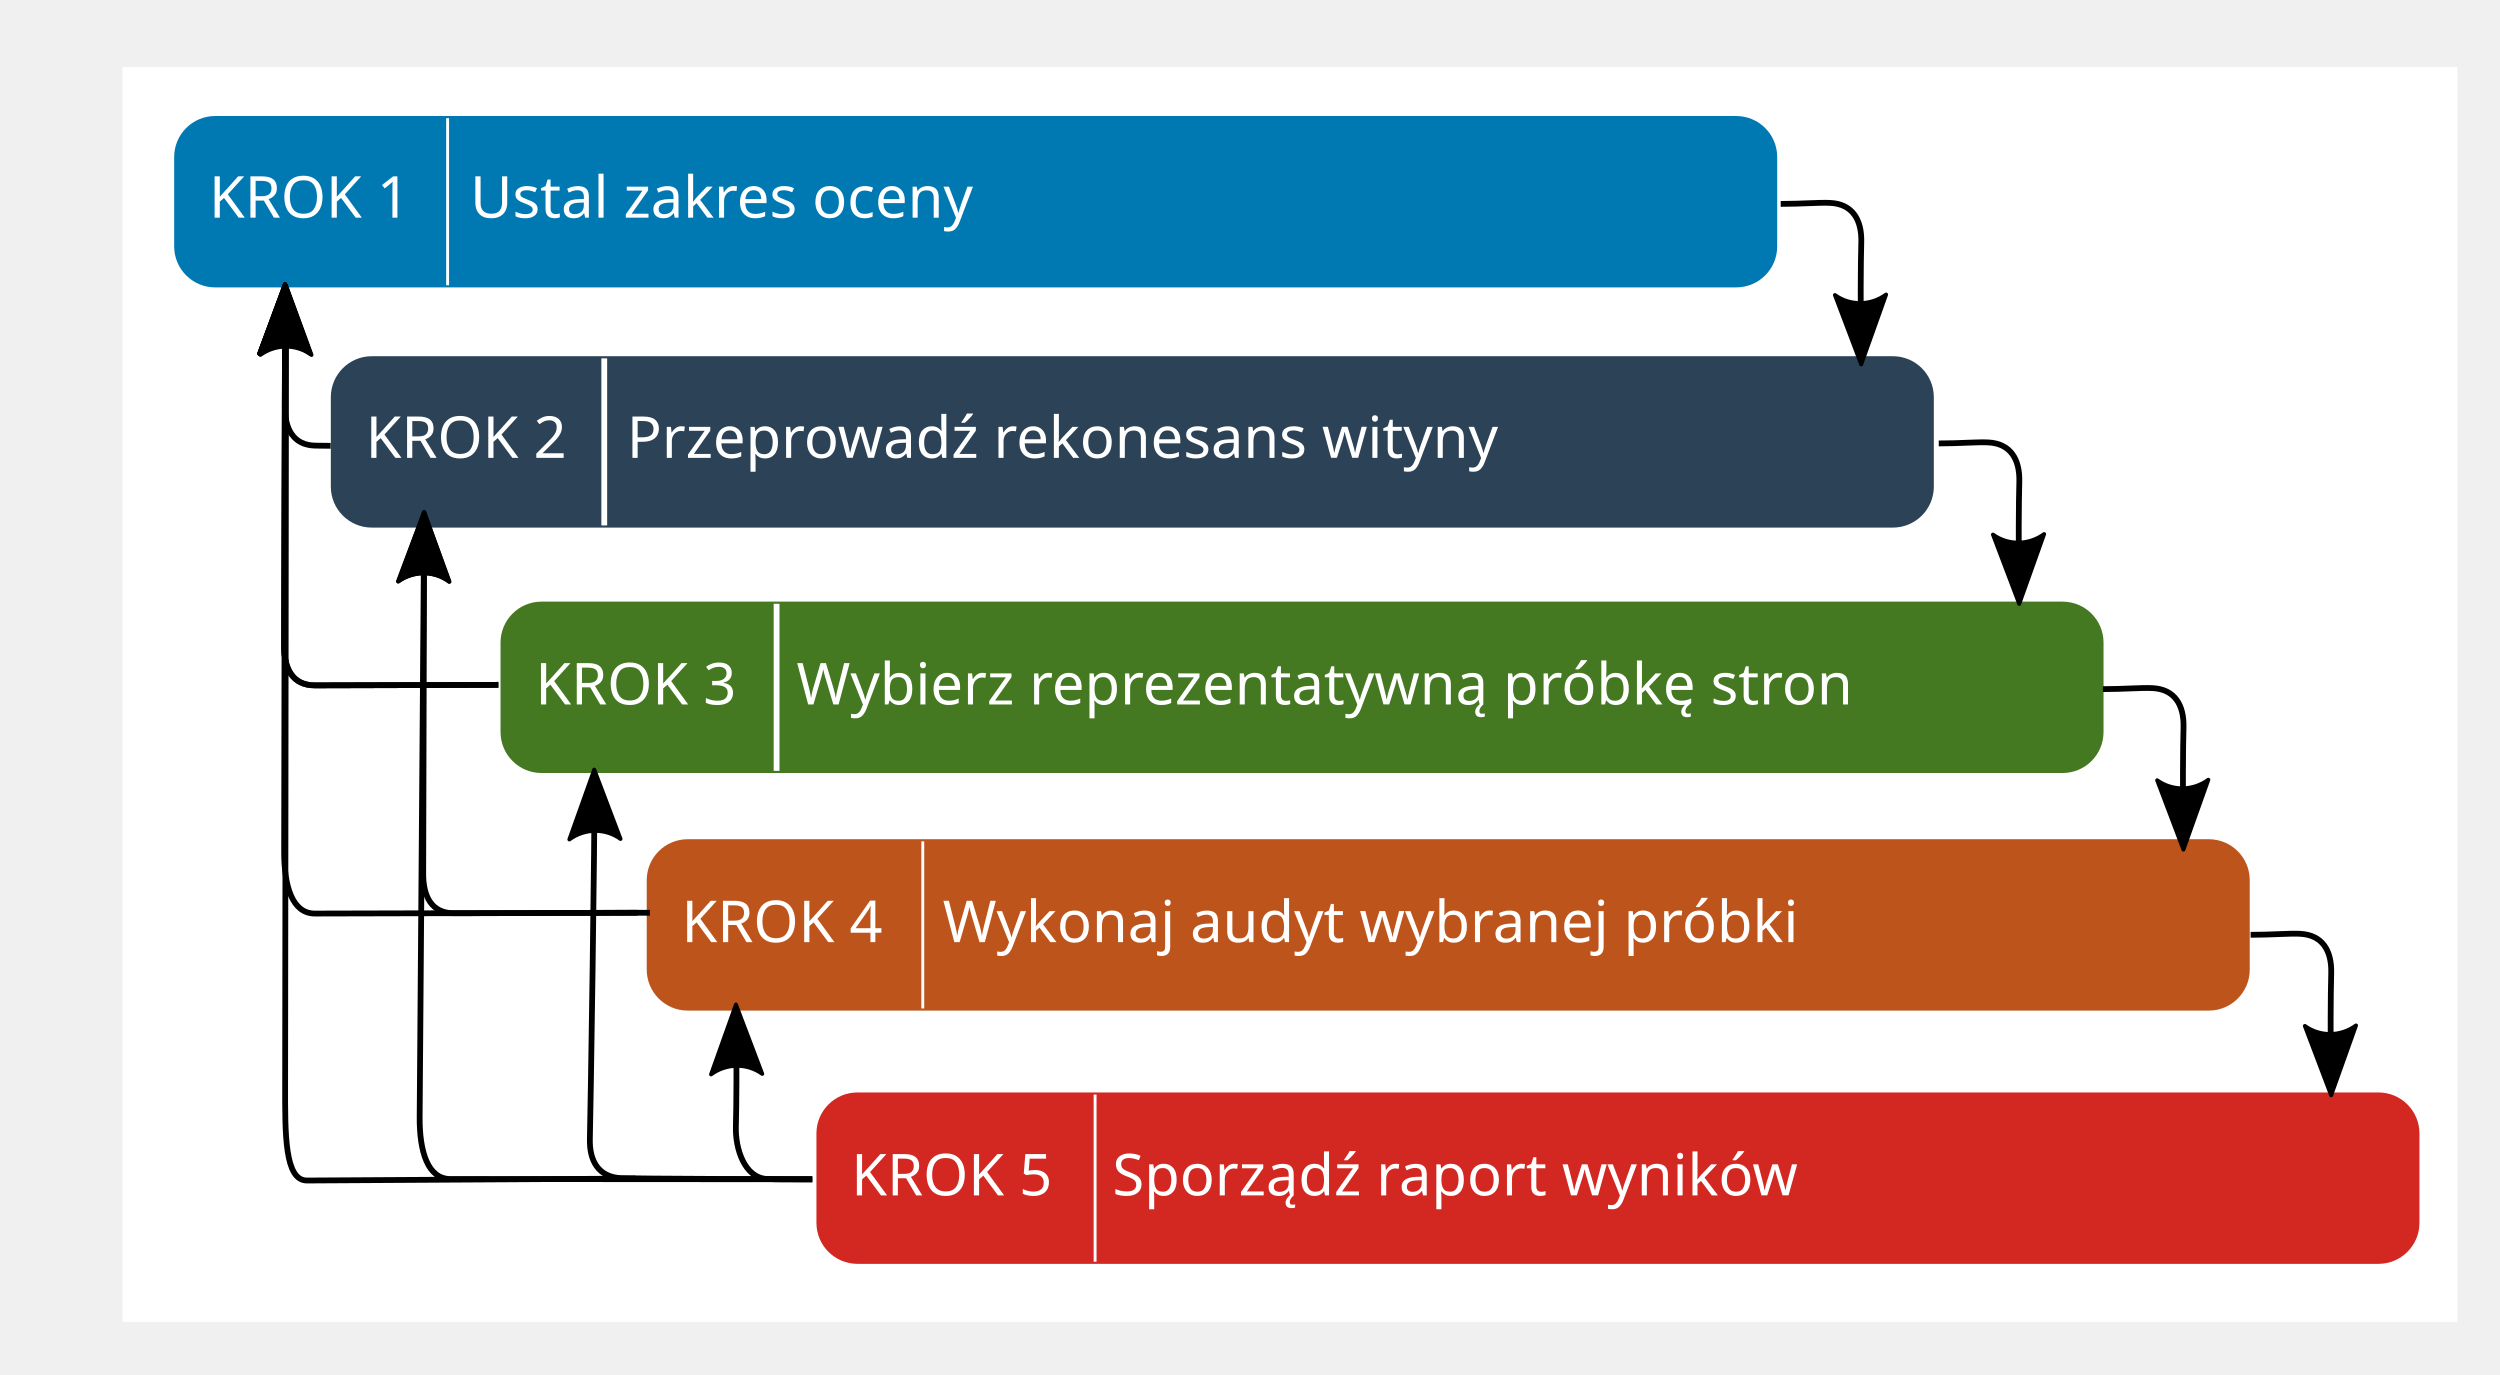
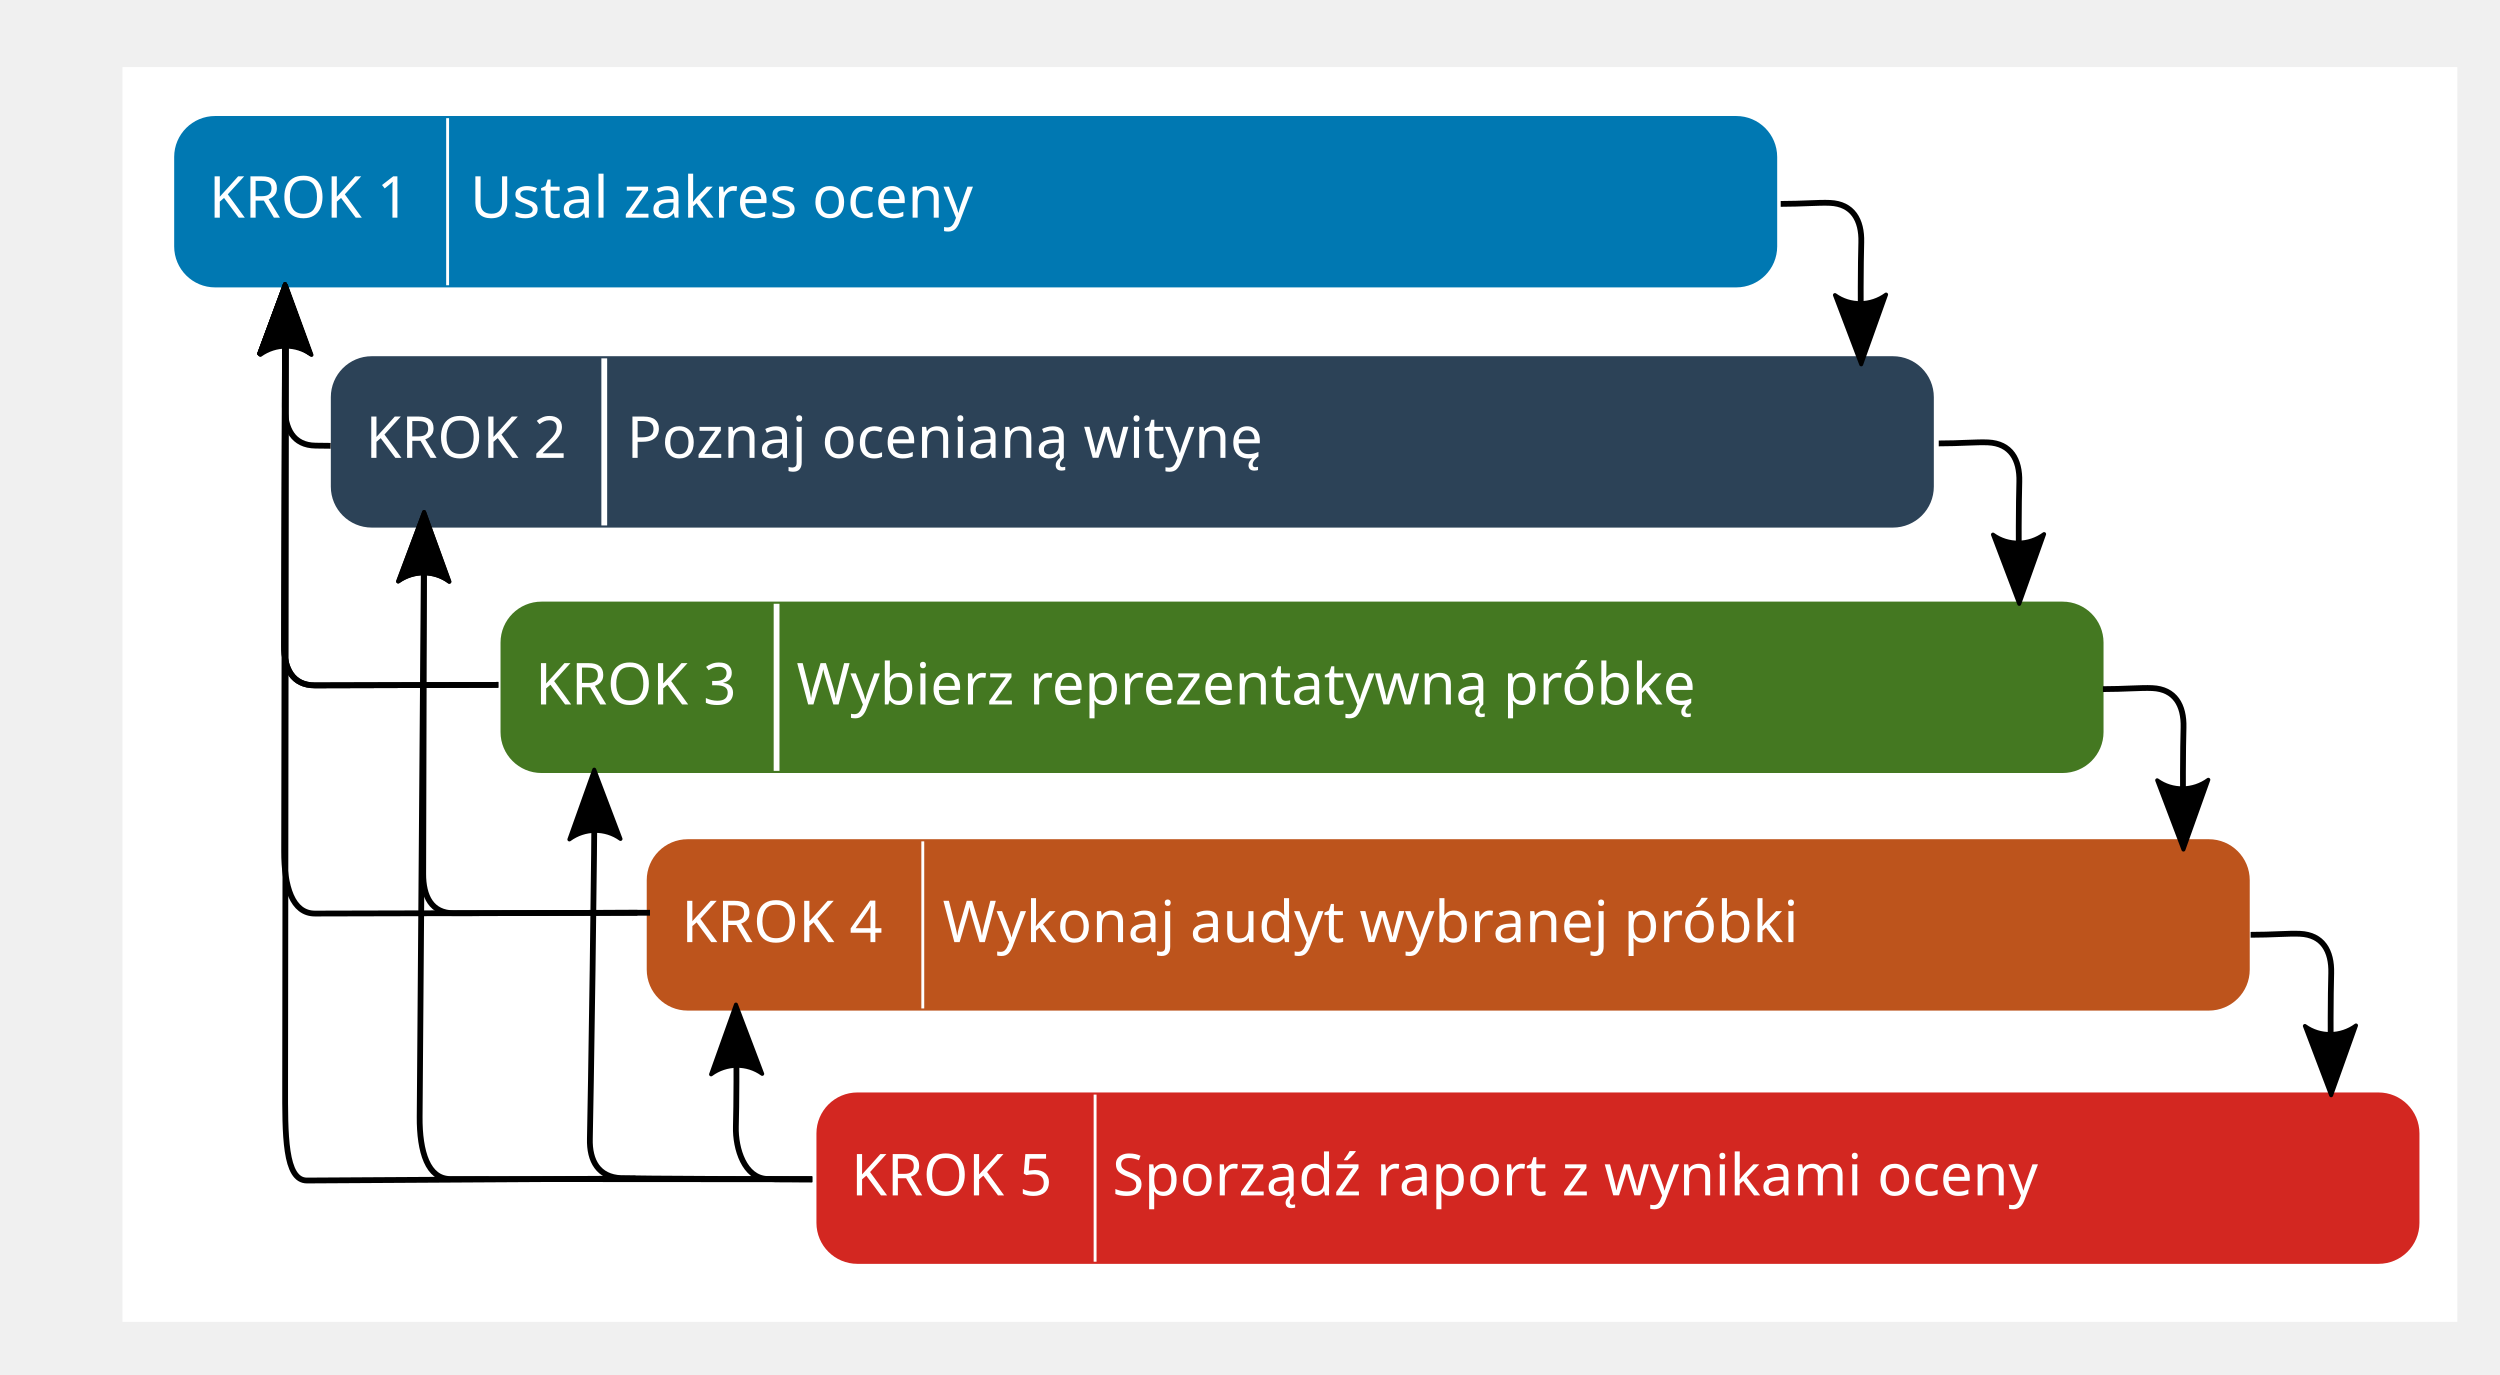
<svg xmlns="http://www.w3.org/2000/svg" id="svg2" version="1.1" width="864" height="475" viewBox="0 0 864 475">
  <defs id="defs6">
    <marker orient="auto" refY="0.0" refX="0.0" id="marker7056" style="overflow:visible;">
      <path id="path7054" style="fill-rule:evenodd;stroke-width:0.625;stroke-linejoin:round;stroke:#000000;stroke-opacity:1;fill:#000000;fill-opacity:1" d="M 8.719,4.034 L -2.207,0.016 L 8.719,-4.002 C 6.973,-1.63 6.983,1.616 8.719,4.034 z " transform="scale(1.1) rotate(180) translate(1,0)" />
    </marker>
    <marker orient="auto" refY="0.0" refX="0.0" id="marker6534" style="overflow:visible;">
      <path id="path6532" style="fill-rule:evenodd;stroke-width:0.625;stroke-linejoin:round;stroke:#000000;stroke-opacity:1;fill:#000000;fill-opacity:1" d="M 8.719,4.034 L -2.207,0.016 L 8.719,-4.002 C 6.973,-1.63 6.983,1.616 8.719,4.034 z " transform="scale(1.1) rotate(180) translate(1,0)" />
    </marker>
    <marker orient="auto" refY="0.0" refX="0.0" id="marker6050" style="overflow:visible;">
      <path id="path6048" style="fill-rule:evenodd;stroke-width:0.625;stroke-linejoin:round;stroke:#000000;stroke-opacity:1;fill:#000000;fill-opacity:1" d="M 8.719,4.034 L -2.207,0.016 L 8.719,-4.002 C 6.973,-1.63 6.983,1.616 8.719,4.034 z " transform="scale(1.1) rotate(180) translate(1,0)" />
    </marker>
    <marker style="overflow:visible;" id="marker5510" refX="0.0" refY="0.0" orient="auto">
      <path transform="scale(1.1) rotate(180) translate(1,0)" d="M 8.719,4.034 L -2.207,0.016 L 8.719,-4.002 C 6.973,-1.63 6.983,1.616 8.719,4.034 z " style="fill-rule:evenodd;stroke-width:0.625;stroke-linejoin:round;stroke:#000000;stroke-opacity:1;fill:#000000;fill-opacity:1" id="path5508" />
    </marker>
    <marker style="overflow:visible;" id="marker4880" refX="0.0" refY="0.0" orient="auto">
      <path transform="scale(1.1) rotate(180) translate(1,0)" d="M 8.719,4.034 L -2.207,0.016 L 8.719,-4.002 C 6.973,-1.63 6.983,1.616 8.719,4.034 z " style="fill-rule:evenodd;stroke-width:0.625;stroke-linejoin:round;stroke:#000000;stroke-opacity:1;fill:#000000;fill-opacity:1" id="path4878" />
    </marker>
    <marker orient="auto" refY="0.0" refX="0.0" id="marker4544" style="overflow:visible;">
      <path id="path4542" style="fill-rule:evenodd;stroke-width:0.625;stroke-linejoin:round;stroke:#000000;stroke-opacity:1;fill:#000000;fill-opacity:1" d="M 8.719,4.034 L -2.207,0.016 L 8.719,-4.002 C 6.973,-1.63 6.983,1.616 8.719,4.034 z " transform="scale(1.1) rotate(180) translate(1,0)" />
    </marker>
    <marker orient="auto" refY="0.0" refX="0.0" id="marker4198" style="overflow:visible;">
      <path id="path4196" style="fill-rule:evenodd;stroke-width:0.625;stroke-linejoin:round;stroke:#000000;stroke-opacity:1;fill:#000000;fill-opacity:1" d="M 8.719,4.034 L -2.207,0.016 L 8.719,-4.002 C 6.973,-1.63 6.983,1.616 8.719,4.034 z " transform="scale(1.1) rotate(180) translate(1,0)" />
    </marker>
    <marker style="overflow:visible;" id="marker3780" refX="0.0" refY="0.0" orient="auto">
      <path transform="scale(1.1) rotate(180) translate(1,0)" d="M 8.719,4.034 L -2.207,0.016 L 8.719,-4.002 C 6.973,-1.63 6.983,1.616 8.719,4.034 z " style="fill-rule:evenodd;stroke-width:0.625;stroke-linejoin:round;stroke:#000000;stroke-opacity:1;fill:#000000;fill-opacity:1" id="path3778" />
    </marker>
    <marker orient="auto" refY="0.0" refX="0.0" id="marker3464" style="overflow:visible;">
      <path id="path3462" style="fill-rule:evenodd;stroke-width:0.625;stroke-linejoin:round;stroke:#000000;stroke-opacity:1;fill:#000000;fill-opacity:1" d="M 8.719,4.034 L -2.207,0.016 L 8.719,-4.002 C 6.973,-1.63 6.983,1.616 8.719,4.034 z " transform="scale(1.1) rotate(180) translate(1,0)" />
    </marker>
    <marker orient="auto" refY="0.0" refX="0.0" id="marker2288" style="overflow:visible;">
      <path id="path2286" style="fill-rule:evenodd;stroke-width:0.625;stroke-linejoin:round;stroke:#000000;stroke-opacity:1;fill:#000000;fill-opacity:1" d="M 8.719,4.034 L -2.207,0.016 L 8.719,-4.002 C 6.973,-1.63 6.983,1.616 8.719,4.034 z " transform="scale(1.1) rotate(180) translate(1,0)" />
    </marker>
    <marker style="overflow:visible;" id="marker13262" refX="0.0" refY="0.0" orient="auto">
      <path transform="scale(1.1) rotate(180) translate(1,0)" d="M 8.719,4.034 L -2.207,0.016 L 8.719,-4.002 C 6.973,-1.63 6.983,1.616 8.719,4.034 z " style="fill-rule:evenodd;stroke-width:0.625;stroke-linejoin:round;stroke:#000000;stroke-opacity:1;fill:#000000;fill-opacity:1" id="path13260" />
    </marker>
    <marker orient="auto" refY="0.0" refX="0.0" id="marker12718" style="overflow:visible;">
      <path id="path12716" style="fill-rule:evenodd;stroke-width:0.625;stroke-linejoin:round;stroke:#000000;stroke-opacity:1;fill:#000000;fill-opacity:1" d="M 8.719,4.034 L -2.207,0.016 L 8.719,-4.002 C 6.973,-1.63 6.983,1.616 8.719,4.034 z " transform="scale(1.1) rotate(180) translate(1,0)" />
    </marker>
    <marker orient="auto" refY="0.0" refX="0.0" id="marker12456" style="overflow:visible;">
      <path id="path12454" style="fill-rule:evenodd;stroke-width:0.625;stroke-linejoin:round;stroke:#000000;stroke-opacity:1;fill:#000000;fill-opacity:1" d="M 8.719,4.034 L -2.207,0.016 L 8.719,-4.002 C 6.973,-1.63 6.983,1.616 8.719,4.034 z " transform="scale(1.1) rotate(180) translate(1,0)" />
    </marker>
    <marker style="overflow:visible;" id="marker12146" refX="0.0" refY="0.0" orient="auto">
      <path transform="scale(1.1) rotate(180) translate(1,0)" d="M 8.719,4.034 L -2.207,0.016 L 8.719,-4.002 C 6.973,-1.63 6.983,1.616 8.719,4.034 z " style="fill-rule:evenodd;stroke-width:0.625;stroke-linejoin:round;stroke:#000000;stroke-opacity:1;fill:#000000;fill-opacity:1" id="path12144" />
    </marker>
    <marker orient="auto" refY="0.0" refX="0.0" id="marker11584" style="overflow:visible;">
      <path id="path11582" style="fill-rule:evenodd;stroke-width:0.625;stroke-linejoin:round;stroke:#000000;stroke-opacity:1;fill:#000000;fill-opacity:1" d="M 8.719,4.034 L -2.207,0.016 L 8.719,-4.002 C 6.973,-1.63 6.983,1.616 8.719,4.034 z " transform="scale(1.1) rotate(180) translate(1,0)" />
    </marker>
    <marker orient="auto" refY="0.0" refX="0.0" id="marker8950" style="overflow:visible;">
      <path id="path8948" style="fill-rule:evenodd;stroke-width:0.625;stroke-linejoin:round;stroke:#000000;stroke-opacity:1;fill:#000000;fill-opacity:1" d="M 8.719,4.034 L -2.207,0.016 L 8.719,-4.002 C 6.973,-1.63 6.983,1.616 8.719,4.034 z " transform="scale(1.1) rotate(180) translate(1,0)" />
    </marker>
    <marker orient="auto" refY="0.0" refX="0.0" id="marker6917" style="overflow:visible;">
      <path id="path6915" style="fill-rule:evenodd;stroke-width:0.625;stroke-linejoin:round;stroke:#000000;stroke-opacity:1;fill:#000000;fill-opacity:1" d="M 8.719,4.034 L -2.207,0.016 L 8.719,-4.002 C 6.973,-1.63 6.983,1.616 8.719,4.034 z " transform="scale(1.1) rotate(180) translate(1,0)" />
    </marker>
    <marker style="overflow:visible;" id="marker6441" refX="0.0" refY="0.0" orient="auto">
      <path transform="scale(1.1) rotate(180) translate(1,0)" d="M 8.719,4.034 L -2.207,0.016 L 8.719,-4.002 C 6.973,-1.63 6.983,1.616 8.719,4.034 z " style="fill-rule:evenodd;stroke-width:0.625;stroke-linejoin:round;stroke:#000000;stroke-opacity:1;fill:#000000;fill-opacity:1" id="path6439" />
    </marker>
    <marker orient="auto" refY="0.0" refX="0.0" id="marker5959" style="overflow:visible;">
      <path id="path5957" style="fill-rule:evenodd;stroke-width:0.625;stroke-linejoin:round;stroke:#000000;stroke-opacity:1;fill:#000000;fill-opacity:1" d="M 8.719,4.034 L -2.207,0.016 L 8.719,-4.002 C 6.973,-1.63 6.983,1.616 8.719,4.034 z " transform="scale(1.1) rotate(180) translate(1,0)" />
    </marker>
    <marker orient="auto" refY="0.0" refX="0.0" id="marker5483" style="overflow:visible;">
      <path id="path5481" style="fill-rule:evenodd;stroke-width:0.625;stroke-linejoin:round;stroke:#000000;stroke-opacity:1;fill:#000000;fill-opacity:1" d="M 8.719,4.034 L -2.207,0.016 L 8.719,-4.002 C 6.973,-1.63 6.983,1.616 8.719,4.034 z " transform="scale(1.1) rotate(180) translate(1,0)" />
    </marker>
    <marker style="overflow:visible;" id="marker4435" refX="0.0" refY="0.0" orient="auto">
      <path transform="scale(1.1) rotate(180) translate(1,0)" d="M 8.719,4.034 L -2.207,0.016 L 8.719,-4.002 C 6.973,-1.63 6.983,1.616 8.719,4.034 z " style="fill-rule:evenodd;stroke-width:0.625;stroke-linejoin:round;stroke:#000000;stroke-opacity:1;fill:#000000;fill-opacity:1" id="path4433" />
    </marker>
    <marker orient="auto" refY="0.0" refX="0.0" id="marker4053" style="overflow:visible;">
      <path id="path4051" style="fill-rule:evenodd;stroke-width:0.625;stroke-linejoin:round;stroke:#000000;stroke-opacity:1;fill:#000000;fill-opacity:1" d="M 8.719,4.034 L -2.207,0.016 L 8.719,-4.002 C 6.973,-1.63 6.983,1.616 8.719,4.034 z " transform="scale(1.1) rotate(180) translate(1,0)" />
    </marker>
    <marker style="overflow:visible;" id="marker2153" refX="0.0" refY="0.0" orient="auto">
      <path transform="scale(1.1) rotate(180) translate(1,0)" d="M 8.719,4.034 L -2.207,0.016 L 8.719,-4.002 C 6.973,-1.63 6.983,1.616 8.719,4.034 z " style="fill-rule:evenodd;stroke-width:0.625;stroke-linejoin:round;stroke:#000000;stroke-opacity:1;fill:#000000;fill-opacity:1" id="path2151" />
    </marker>
    <marker style="overflow:visible;" id="marker4694" refX="0.0" refY="0.0" orient="auto">
      <path transform="scale(1.1) rotate(180) translate(1,0)" d="M 8.719,4.034 L -2.207,0.016 L 8.719,-4.002 C 6.973,-1.63 6.983,1.616 8.719,4.034 z " style="fill-rule:evenodd;stroke-width:0.625;stroke-linejoin:round;stroke:#000000;stroke-opacity:1;fill:#000000;fill-opacity:1" id="path4696" />
    </marker>
    <marker orient="auto" refY="0.0" refX="0.0" id="marker4686" style="overflow:visible;">
      <path id="path4688" style="fill-rule:evenodd;stroke-width:0.625;stroke-linejoin:round;stroke:#000000;stroke-opacity:1;fill:#000000;fill-opacity:1" d="M 8.719,4.034 L -2.207,0.016 L 8.719,-4.002 C 6.973,-1.63 6.983,1.616 8.719,4.034 z " transform="scale(1.1) rotate(180) translate(1,0)" />
    </marker>
    <marker orient="auto" refY="0.0" refX="0.0" id="marker4680" style="overflow:visible;">
      <path id="path4682" style="fill-rule:evenodd;stroke-width:0.625;stroke-linejoin:round;stroke:#000000;stroke-opacity:1;fill:#000000;fill-opacity:1" d="M 8.719,4.034 L -2.207,0.016 L 8.719,-4.002 C 6.973,-1.63 6.983,1.616 8.719,4.034 z " transform="scale(1.1) rotate(180) translate(1,0)" />
    </marker>
    <marker style="overflow:visible;" id="marker5671" refX="0.0" refY="0.0" orient="auto">
      <path transform="scale(1.1) rotate(180) translate(1,0)" d="M 8.719,4.034 L -2.207,0.016 L 8.719,-4.002 C 6.973,-1.63 6.983,1.616 8.719,4.034 z " style="fill-rule:evenodd;stroke-width:0.625;stroke-linejoin:round;stroke:#000000;stroke-opacity:1;fill:#000000;fill-opacity:1" id="path5673" />
    </marker>
    <marker style="overflow:visible;" id="marker5667" refX="0.0" refY="0.0" orient="auto">
      <path transform="scale(1.1) rotate(180) translate(1,0)" d="M 8.719,4.034 L -2.207,0.016 L 8.719,-4.002 C 6.973,-1.63 6.983,1.616 8.719,4.034 z " style="fill-rule:evenodd;stroke-width:0.625;stroke-linejoin:round;stroke:#000000;stroke-opacity:1;fill:#000000;fill-opacity:1" id="path5669" />
    </marker>
    <marker style="overflow:visible;" id="marker5663" refX="0.0" refY="0.0" orient="auto">
      <path transform="scale(1.1) rotate(180) translate(1,0)" d="M 8.719,4.034 L -2.207,0.016 L 8.719,-4.002 C 6.973,-1.63 6.983,1.616 8.719,4.034 z " style="fill-rule:evenodd;stroke-width:0.625;stroke-linejoin:round;stroke:#000000;stroke-opacity:1;fill:#000000;fill-opacity:1" id="path5665" />
    </marker>
    <marker orient="auto" refY="0.0" refX="0.0" id="marker5655" style="overflow:visible;">
      <path id="path5657" style="fill-rule:evenodd;stroke-width:0.625;stroke-linejoin:round;stroke:#000000;stroke-opacity:1;fill:#000000;fill-opacity:1" d="M 8.719,4.034 L -2.207,0.016 L 8.719,-4.002 C 6.973,-1.63 6.983,1.616 8.719,4.034 z " transform="scale(1.1) rotate(180) translate(1,0)" />
    </marker>
    <marker orient="auto" refY="0.0" refX="0.0" id="marker5647" style="overflow:visible;">
      <path id="path5649" style="fill-rule:evenodd;stroke-width:0.625;stroke-linejoin:round;stroke:#000000;stroke-opacity:1;fill:#000000;fill-opacity:1" d="M 8.719,4.034 L -2.207,0.016 L 8.719,-4.002 C 6.973,-1.63 6.983,1.616 8.719,4.034 z " transform="scale(1.1) rotate(180) translate(1,0)" />
    </marker>
    <marker orient="auto" refY="0.0" refX="0.0" id="marker5637" style="overflow:visible;">
      <path id="path5639" style="fill-rule:evenodd;stroke-width:0.625;stroke-linejoin:round;stroke:#000000;stroke-opacity:1;fill:#000000;fill-opacity:1" d="M 8.719,4.034 L -2.207,0.016 L 8.719,-4.002 C 6.973,-1.63 6.983,1.616 8.719,4.034 z " transform="scale(1.1) rotate(180) translate(1,0)" />
    </marker>
    <marker style="overflow:visible;" id="marker5591" refX="0.0" refY="0.0" orient="auto">
      <path transform="scale(1.1) rotate(180) translate(1,0)" d="M 8.719,4.034 L -2.207,0.016 L 8.719,-4.002 C 6.973,-1.63 6.983,1.616 8.719,4.034 z " style="fill-rule:evenodd;stroke-width:0.625;stroke-linejoin:round;stroke:#000000;stroke-opacity:1;fill:#000000;fill-opacity:1" id="path5593" />
    </marker>
    <marker orient="auto" refY="0.0" refX="0.0" id="Arrow1Lend" style="overflow:visible;">
      <path id="path5276" d="M 0.0,0.0 L 5.0,-5.0 L -12.5,0.0 L 5.0,5.0 L 0.0,0.0 z " style="fill-rule:evenodd;stroke:#000000;stroke-width:1pt;stroke-opacity:1;fill:#000000;fill-opacity:1" transform="scale(0.8) rotate(180) translate(12.5,0)" />
    </marker>
    <marker orient="auto" refY="0.0" refX="0.0" id="Arrow2Lend" style="overflow:visible;">
      <path id="path5294" style="fill-rule:evenodd;stroke-width:0.625;stroke-linejoin:round;stroke:#000000;stroke-opacity:1;fill:#000000;fill-opacity:1" d="M 8.719,4.034 L -2.207,0.016 L 8.719,-4.002 C 6.973,-1.63 6.983,1.616 8.719,4.034 z " transform="scale(1.1) rotate(180) translate(1,0)" />
    </marker>
  </defs>
  <rect style="opacity:1;fill:#ffffff;fill-opacity:1;fill-rule:nonzero;stroke:none;stroke-width:1.525;stroke-linecap:round;stroke-linejoin:round;stroke-miterlimit:4;stroke-dasharray:none;stroke-dashoffset:0;stroke-opacity:1" id="rect7916" width="806.924" height="433.664" x="42.325" y="23.181" />
  <flowRoot xml:space="preserve" id="flowRoot5681" style="font-style:normal;font-variant:normal;font-weight:normal;font-stretch:normal;line-height:0.01%;font-family:Arial;-inkscape-font-specification:'Arial, Normal';text-align:start;letter-spacing:0px;word-spacing:0px;writing-mode:lr-tb;text-anchor:start;fill:#000000;fill-opacity:1;stroke:none;stroke-width:1px;stroke-linecap:butt;stroke-linejoin:miter;stroke-opacity:1" transform="translate(790.5391,-619.9706)">
    <flowRegion id="flowRegion5683">
      <rect id="rect5685" width="542.347" height="511.706" x="-50.047" y="456.615" />
    </flowRegion>
    <flowPara id="flowPara5687" style="font-size:17.5px;line-height:1.25"> </flowPara>
    <flowPara id="flowPara5699" style="font-size:17.5px;line-height:1.25"> </flowPara>
    <flowPara id="flowPara5701" style="font-size:17.5px;line-height:1.25"> </flowPara>
    <flowPara id="flowPara5703" style="font-size:17.5px;line-height:1.25"> </flowPara>
    <flowPara id="flowPara5705" style="font-size:17.5px;line-height:1.25"> </flowPara>
    <flowPara id="flowPara5707" style="font-size:17.5px;line-height:1.25"> </flowPara>
    <flowPara id="flowPara5709" style="font-size:17.5px;line-height:1.25"> </flowPara>
    <flowPara id="flowPara5711" style="font-size:17.5px;line-height:1.25"> </flowPara>
    <flowPara id="flowPara5713" style="font-size:17.5px;line-height:1.25"> </flowPara>
    <flowPara id="flowPara5715" style="font-size:17.5px;line-height:1.25"> </flowPara>
    <flowPara id="flowPara5717" style="font-size:17.5px;line-height:1.25"> </flowPara>
    <flowPara id="flowPara5719" style="font-size:17.5px;line-height:1.25"> </flowPara>
    <flowPara id="flowPara5721" style="font-size:17.5px;line-height:1.25"> </flowPara>
    <flowPara id="flowPara5723" style="font-size:17.5px;line-height:1.25"> </flowPara>
    <flowPara id="flowPara5725" style="font-size:17.5px;line-height:1.25"> </flowPara>
    <flowPara id="flowPara5727" style="font-size:17.5px;line-height:1.25"> </flowPara>
    <flowPara id="flowPara5729" style="font-size:17.5px;line-height:1.25"> </flowPara>
    <flowPara id="flowPara5731" style="font-size:17.5px;line-height:1.25"> </flowPara>
    <flowPara id="flowPara5733" style="font-size:17.5px;line-height:1.25"> </flowPara>
    <flowPara id="flowPara5735" style="font-size:17.5px;line-height:1.25"> </flowPara>
  </flowRoot>
  <rect style="opacity:1;fill:#0078b2;fill-opacity:1;fill-rule:nonzero;stroke:none;stroke-width:1.091;stroke-linecap:round;stroke-linejoin:miter;stroke-miterlimit:4;stroke-dasharray:none;stroke-dashoffset:0;stroke-opacity:1" id="rect4331" width="554" height="59.23" x="60.195" y="40.095" ry="14.159" />
  <text id="text4333" y="75.227" x="72.232" style="font-style:normal;font-variant:normal;font-weight:normal;font-stretch:normal;line-height:0%;font-family:sans-serif;-inkscape-font-specification:'sans-serif, Normal';text-align:start;letter-spacing:0px;word-spacing:0px;writing-mode:lr-tb;text-anchor:start;fill:#ffffff;fill-opacity:1;stroke:none;stroke-width:1px;stroke-linecap:butt;stroke-linejoin:miter;stroke-opacity:1" xml:space="preserve">
    <tspan id="tspan4335" style="font-style:normal;font-variant:normal;font-weight:normal;font-stretch:normal;font-size:20px;line-height:125%;font-family:sans-serif;-inkscape-font-specification:'sans-serif, Normal';text-align:start;writing-mode:lr-tb;text-anchor:start;fill:#ffffff" y="75.227" x="72.232">KROK 1    Ustal zakres oceny</tspan>
  </text>
  <rect ry="14.159" y="123.106" x="114.333" height="59.23" width="554" id="rect4337" style="opacity:1;fill:#2c4257;fill-opacity:1;fill-rule:nonzero;stroke:none;stroke-width:1.091;stroke-linecap:round;stroke-linejoin:miter;stroke-miterlimit:4;stroke-dasharray:none;stroke-dashoffset:0;stroke-opacity:1" />
  <text xml:space="preserve" style="font-style:normal;font-variant:normal;font-weight:normal;font-stretch:normal;line-height:0%;font-family:sans-serif;-inkscape-font-specification:'sans-serif, Normal';text-align:start;letter-spacing:0px;word-spacing:0px;writing-mode:lr-tb;text-anchor:start;fill:#ffffff;fill-opacity:1;stroke:none;stroke-width:1px;stroke-linecap:butt;stroke-linejoin:miter;stroke-opacity:1" x="126.37" y="158.239" id="text4339">
-     <tspan x="126.37" y="158.239" style="font-style:normal;font-variant:normal;font-weight:normal;font-stretch:normal;font-size:20px;line-height:125%;font-family:sans-serif;-inkscape-font-specification:'sans-serif, Normal';text-align:start;writing-mode:lr-tb;text-anchor:start;fill:#ffffff" id="tspan4341">KROK 2    Przeprowadź rekonesans wityny</tspan>
+     <tspan x="126.37" y="158.239" style="font-style:normal;font-variant:normal;font-weight:normal;font-stretch:normal;font-size:20px;line-height:125%;font-family:sans-serif;-inkscape-font-specification:'sans-serif, Normal';text-align:start;writing-mode:lr-tb;text-anchor:start;fill:#ffffff" id="tspan4341">KROK 2    Poznaj ocenianą witynę</tspan>
  </text>
  <rect ry="14.159" y="207.923" x="172.982" height="59.23" width="554" id="rect4343" style="opacity:1;fill:#447821;fill-opacity:1;fill-rule:nonzero;stroke:none;stroke-width:1.091;stroke-linecap:round;stroke-linejoin:miter;stroke-miterlimit:4;stroke-dasharray:none;stroke-dashoffset:0;stroke-opacity:1" />
  <text xml:space="preserve" style="font-style:normal;font-variant:normal;font-weight:normal;font-stretch:normal;line-height:0%;font-family:sans-serif;-inkscape-font-specification:'sans-serif, Normal';text-align:start;letter-spacing:0px;word-spacing:0px;writing-mode:lr-tb;text-anchor:start;fill:#ffffff;fill-opacity:1;stroke:none;stroke-width:1px;stroke-linecap:butt;stroke-linejoin:miter;stroke-opacity:1" x="185.02" y="243.455" id="text4345">
-     <tspan x="185.02" y="243.455" style="font-style:normal;font-variant:normal;font-weight:normal;font-stretch:normal;font-size:20px;line-height:125%;font-family:sans-serif;-inkscape-font-specification:'sans-serif, Normal';text-align:start;writing-mode:lr-tb;text-anchor:start;fill:#ffffff" id="tspan4349">KROK 3    Wybierz reprezentatywną próbkę stron</tspan>
+     <tspan x="185.02" y="243.455" style="font-style:normal;font-variant:normal;font-weight:normal;font-stretch:normal;font-size:20px;line-height:125%;font-family:sans-serif;-inkscape-font-specification:'sans-serif, Normal';text-align:start;writing-mode:lr-tb;text-anchor:start;fill:#ffffff" id="tspan4349">KROK 3    Wybierz reprezentatywną próbkę</tspan>
  </text>
  <rect style="opacity:1;fill:#bd541c;fill-opacity:1;fill-rule:nonzero;stroke:none;stroke-width:1.091;stroke-linecap:round;stroke-linejoin:miter;stroke-miterlimit:4;stroke-dasharray:none;stroke-dashoffset:0;stroke-opacity:1" id="rect4353" width="554" height="59.23" x="223.511" y="290.032" ry="14.159" />
  <text id="text4355" y="325.599" x="235.548" style="font-style:normal;font-variant:normal;font-weight:normal;font-stretch:normal;line-height:0%;font-family:sans-serif;-inkscape-font-specification:'sans-serif, Normal';text-align:start;letter-spacing:0px;word-spacing:0px;writing-mode:lr-tb;text-anchor:start;fill:#ffffff;fill-opacity:1;stroke:none;stroke-width:1px;stroke-linecap:butt;stroke-linejoin:miter;stroke-opacity:1" xml:space="preserve">
    <tspan style="font-style:normal;font-variant:normal;font-weight:normal;font-stretch:normal;font-size:20px;line-height:125%;font-family:sans-serif;-inkscape-font-specification:'sans-serif, Normal';text-align:start;writing-mode:lr-tb;text-anchor:start;fill:#ffffff" y="325.599" x="235.548" id="tspan4359">KROK 4    Wykonaj audyt wybranej próbki</tspan>
  </text>
  <rect ry="14.159" y="377.555" x="282.161" height="59.23" width="554" id="rect4363" style="opacity:1;fill:#d32721;fill-opacity:1;fill-rule:nonzero;stroke:none;stroke-width:1.091;stroke-linecap:round;stroke-linejoin:miter;stroke-miterlimit:4;stroke-dasharray:none;stroke-dashoffset:0;stroke-opacity:1" />
  <text xml:space="preserve" style="font-style:normal;font-variant:normal;font-weight:normal;font-stretch:normal;line-height:0%;font-family:sans-serif;-inkscape-font-specification:'sans-serif, Normal';text-align:start;letter-spacing:0px;word-spacing:0px;writing-mode:lr-tb;text-anchor:start;fill:#ffffff;fill-opacity:1;stroke:none;stroke-width:1px;stroke-linecap:butt;stroke-linejoin:miter;stroke-opacity:1" x="294.198" y="413.122" id="text4365">
-     <tspan id="tspan4367" x="294.198" y="413.122" style="font-style:normal;font-variant:normal;font-weight:normal;font-stretch:normal;font-size:20px;line-height:125%;font-family:sans-serif;-inkscape-font-specification:'sans-serif, Normal';text-align:start;writing-mode:lr-tb;text-anchor:start;fill:#ffffff">KROK 5    Sporządź raport wyników</tspan>
+     <tspan id="tspan4367" x="294.198" y="413.122" style="font-style:normal;font-variant:normal;font-weight:normal;font-stretch:normal;font-size:20px;line-height:125%;font-family:sans-serif;-inkscape-font-specification:'sans-serif, Normal';text-align:start;writing-mode:lr-tb;text-anchor:start;fill:#ffffff">KROK 5    Sporządź raport z wynikami oceny</tspan>
  </text>
  <path style="fill:#ffffff;fill-rule:evenodd;stroke:#ffffff;stroke-width:1px;stroke-linecap:butt;stroke-linejoin:miter;stroke-opacity:1" d="m 154.695,40.836 v 57.747" id="path4369" />
  <path id="path4371" d="m 208.833,123.848 v 57.747" style="fill:#ffffff;fill-rule:evenodd;stroke:#ffffff;stroke-width:2;stroke-linecap:butt;stroke-linejoin:miter;stroke-miterlimit:4;stroke-dasharray:none;stroke-opacity:1" />
  <path id="path4373" d="m 268.385,208.664 v 57.747" style="fill:#ffffff;fill-rule:evenodd;stroke:#ffffff;stroke-width:2;stroke-linecap:butt;stroke-linejoin:miter;stroke-miterlimit:4;stroke-dasharray:none;stroke-opacity:1" />
  <path style="fill:#ffffff;fill-rule:evenodd;stroke:#ffffff;stroke-width:1px;stroke-linecap:butt;stroke-linejoin:miter;stroke-opacity:1" d="m 318.914,290.773 v 57.747" id="path4375" />
  <path id="path4377" d="m 378.465,378.296 v 57.747" style="fill:#ffffff;fill-rule:evenodd;stroke:#ffffff;stroke-width:1px;stroke-linecap:butt;stroke-linejoin:miter;stroke-opacity:1" />
  <path style="fill:none;fill-rule:evenodd;stroke:#000000;stroke-width:2;stroke-linecap:butt;stroke-linejoin:miter;stroke-miterlimit:4;stroke-dasharray:none;stroke-opacity:1;marker-end:url(#marker3464)" d="m 615.412,70.47 c 7.504,0 13.018,-0.533 17.053,-0.351 7.786,0.351 11.007,5.889 10.796,13.619 -0.215,7.896 -0.282,20.257 -0.091,39.532" id="path4379" />
  <path id="path4648" d="m 670.028,153.248 c 7.504,0 13.018,-0.533 17.053,-0.351 7.786,0.351 11.007,5.889 10.796,13.619 -0.215,7.896 -0.282,20.257 -0.091,39.532" style="fill:none;fill-rule:evenodd;stroke:#000000;stroke-width:2;stroke-linecap:butt;stroke-linejoin:miter;stroke-miterlimit:4;stroke-dasharray:none;stroke-opacity:1;marker-end:url(#marker2288)" />
  <path style="fill:none;fill-rule:evenodd;stroke:#000000;stroke-width:2;stroke-linecap:butt;stroke-linejoin:miter;stroke-miterlimit:4;stroke-dasharray:none;stroke-opacity:1;marker-end:url(#marker4198)" d="m 726.778,238.159 c 7.504,0 13.018,-0.533 17.053,-0.351 7.786,0.351 11.007,5.889 10.796,13.619 -0.215,7.896 -0.282,20.257 -0.091,39.532" id="path4654" />
  <path id="path4660" d="m 777.821,323.07 c 7.504,0 13.018,-0.533 17.053,-0.351 7.786,0.351 11.007,5.889 10.796,13.619 -0.215,7.896 -0.282,20.257 -0.091,39.532" style="fill:none;fill-rule:evenodd;stroke:#000000;stroke-width:2;stroke-linecap:butt;stroke-linejoin:miter;stroke-miterlimit:4;stroke-dasharray:none;stroke-opacity:1;marker-end:url(#marker3780)" />
  <path id="path4672" d="m 280.708,407.559 c -7.504,0 -11.56,0.079 -15.595,-0.103 -7.786,-0.351 -11.007,-10.361 -10.796,-18.091 0.215,-7.896 0.282,-20.257 0.091,-39.532" style="fill:none;fill-rule:evenodd;stroke:#000000;stroke-width:2;stroke-linecap:butt;stroke-linejoin:miter;stroke-miterlimit:4;stroke-dasharray:none;stroke-opacity:1;marker-end:url(#marker6534)" />
  <path style="fill:none;fill-rule:evenodd;stroke:#000000;stroke-width:2;stroke-linecap:butt;stroke-linejoin:miter;stroke-miterlimit:4;stroke-dasharray:none;stroke-opacity:1;marker-end:url(#marker4680)" d="m 280.708,407.559 c -7.504,0 -62.016,-0.209 -66.051,-0.391 -7.786,-0.351 -11.007,-5.889 -10.796,-13.619 0.215,-7.896 1.767,-105.632 1.576,-124.907" id="path4678" />
  <path style="fill:none;fill-rule:evenodd;stroke:#000000;stroke-width:2;stroke-linecap:butt;stroke-linejoin:miter;stroke-miterlimit:4;stroke-dasharray:none;stroke-opacity:1;marker-end:url(#marker4686)" d="m 114.26,154.076 -5.174,-0.064 c -7.794,-0.096 -10.663,-5.886 -10.645,-13.619 l 0.091,-39.532" id="path4684" />
  <path id="path4692" d="m 172.232,236.686 -63.387,0.178 c -7.794,0.022 -10.667,-5.886 -10.645,-13.619 l 0.333,-122.384" style="fill:none;fill-rule:evenodd;stroke:#000000;stroke-width:2;stroke-linecap:butt;stroke-linejoin:miter;stroke-miterlimit:4;stroke-dasharray:none;stroke-opacity:1;marker-end:url(#marker4694)" />
  <path style="fill:none;fill-rule:evenodd;stroke:#000000;stroke-width:2;stroke-linecap:butt;stroke-linejoin:miter;stroke-miterlimit:4;stroke-dasharray:none;stroke-opacity:1;marker-end:url(#marker4544)" d="m 172.232,236.686 -63.387,0.178 c -7.794,0.022 -10.667,-5.886 -10.645,-13.619 l 0.333,-122.384" id="path4700" />
  <path id="path4876" d="m 220.292,315.443 -111.447,0.281 c -7.794,0.02 -10.667,-9.299 -10.645,-21.516 l 0.333,-193.348" style="fill:none;fill-rule:evenodd;stroke:#000000;stroke-width:2;stroke-linecap:butt;stroke-linejoin:miter;stroke-miterlimit:4;stroke-dasharray:none;stroke-opacity:1;marker-end:url(#marker4880)" />
  <path id="path5506" d="m 224.64,315.443 -67.735,0.178 c -7.794,0.021 -10.667,-5.886 -10.645,-13.619 l 0.333,-122.384" style="fill:none;fill-rule:evenodd;stroke:#000000;stroke-width:2;stroke-linecap:butt;stroke-linejoin:miter;stroke-miterlimit:4;stroke-dasharray:none;stroke-opacity:1;marker-end:url(#marker5510)" />
  <path style="fill:none;fill-rule:evenodd;stroke:#000000;stroke-width:2;stroke-linecap:butt;stroke-linejoin:miter;stroke-miterlimit:4;stroke-dasharray:none;stroke-opacity:1;marker-end:url(#marker6050)" d="m 280.708,407.559 -125.029,-0.084 c -7.794,-0.005 -10.738,-9.299 -10.645,-21.516 l 1.558,-206.341" id="path6046" />
  <path style="fill:none;fill-rule:evenodd;stroke:#000000;stroke-width:2;stroke-linecap:butt;stroke-linejoin:miter;stroke-miterlimit:4;stroke-dasharray:none;stroke-opacity:1;marker-end:url(#marker7056)" d="m 219.64,407.316 -113.525,0.672 c -7.748,0.046 -7.592,-15.893 -7.571,-33.176 l 0.331,-273.531" id="path7052" />
</svg>
